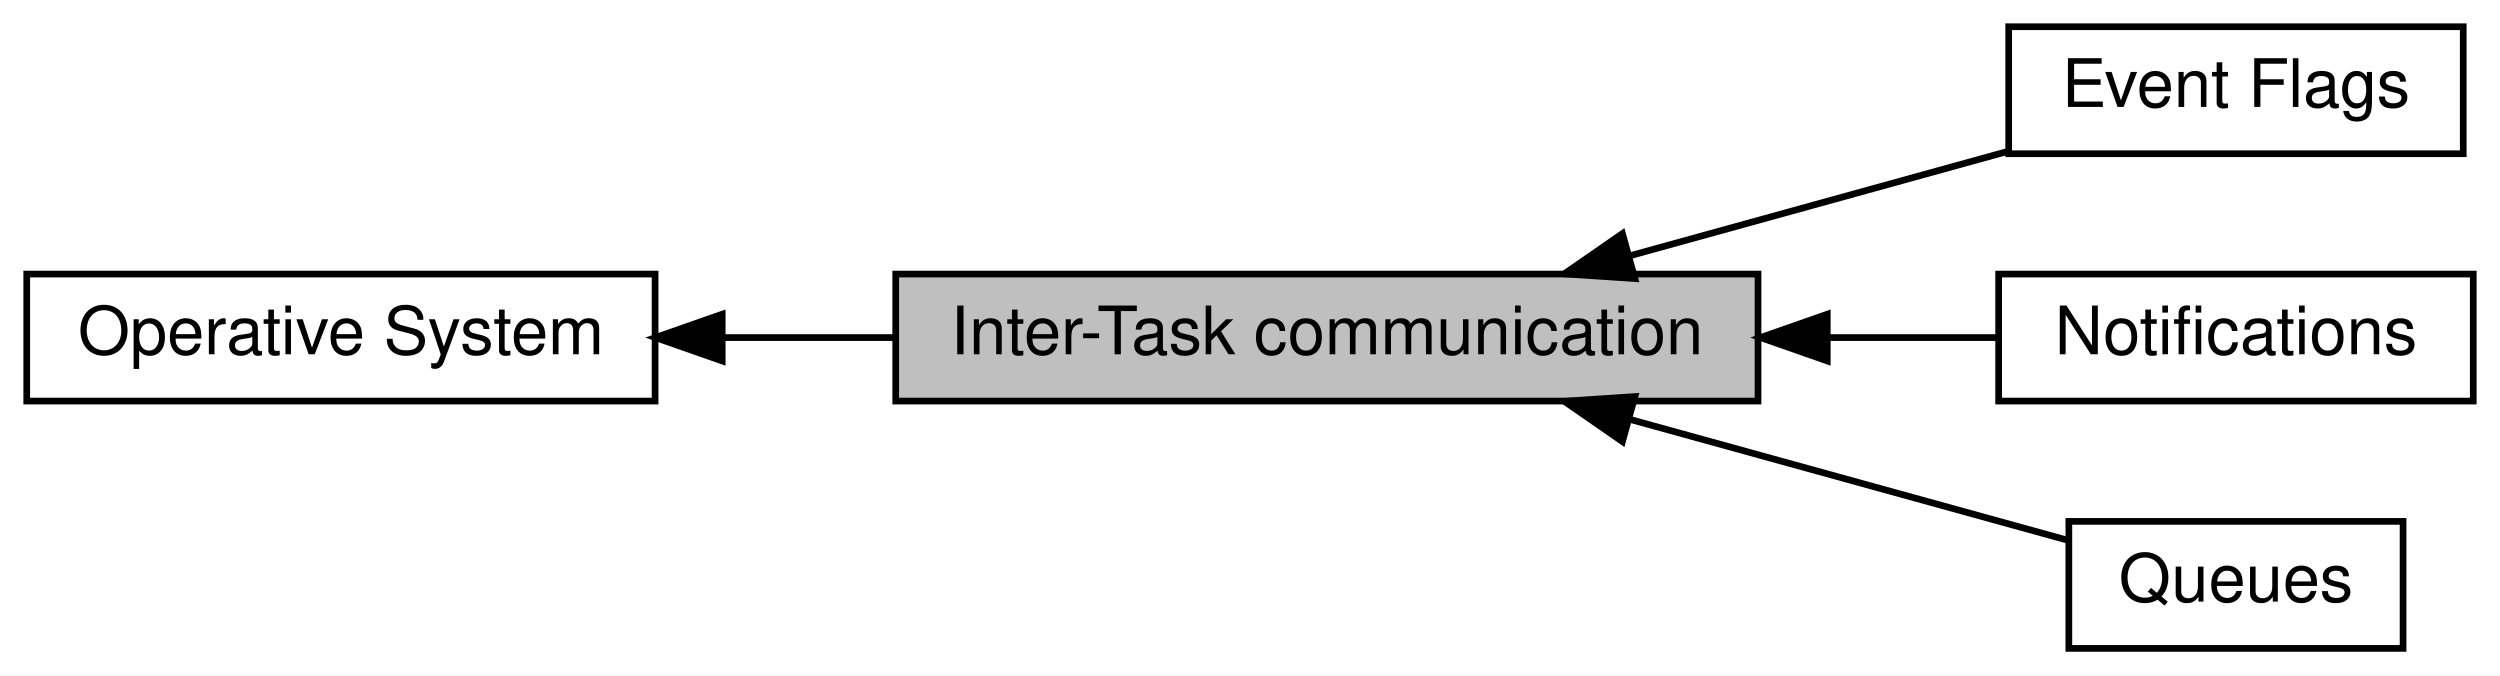
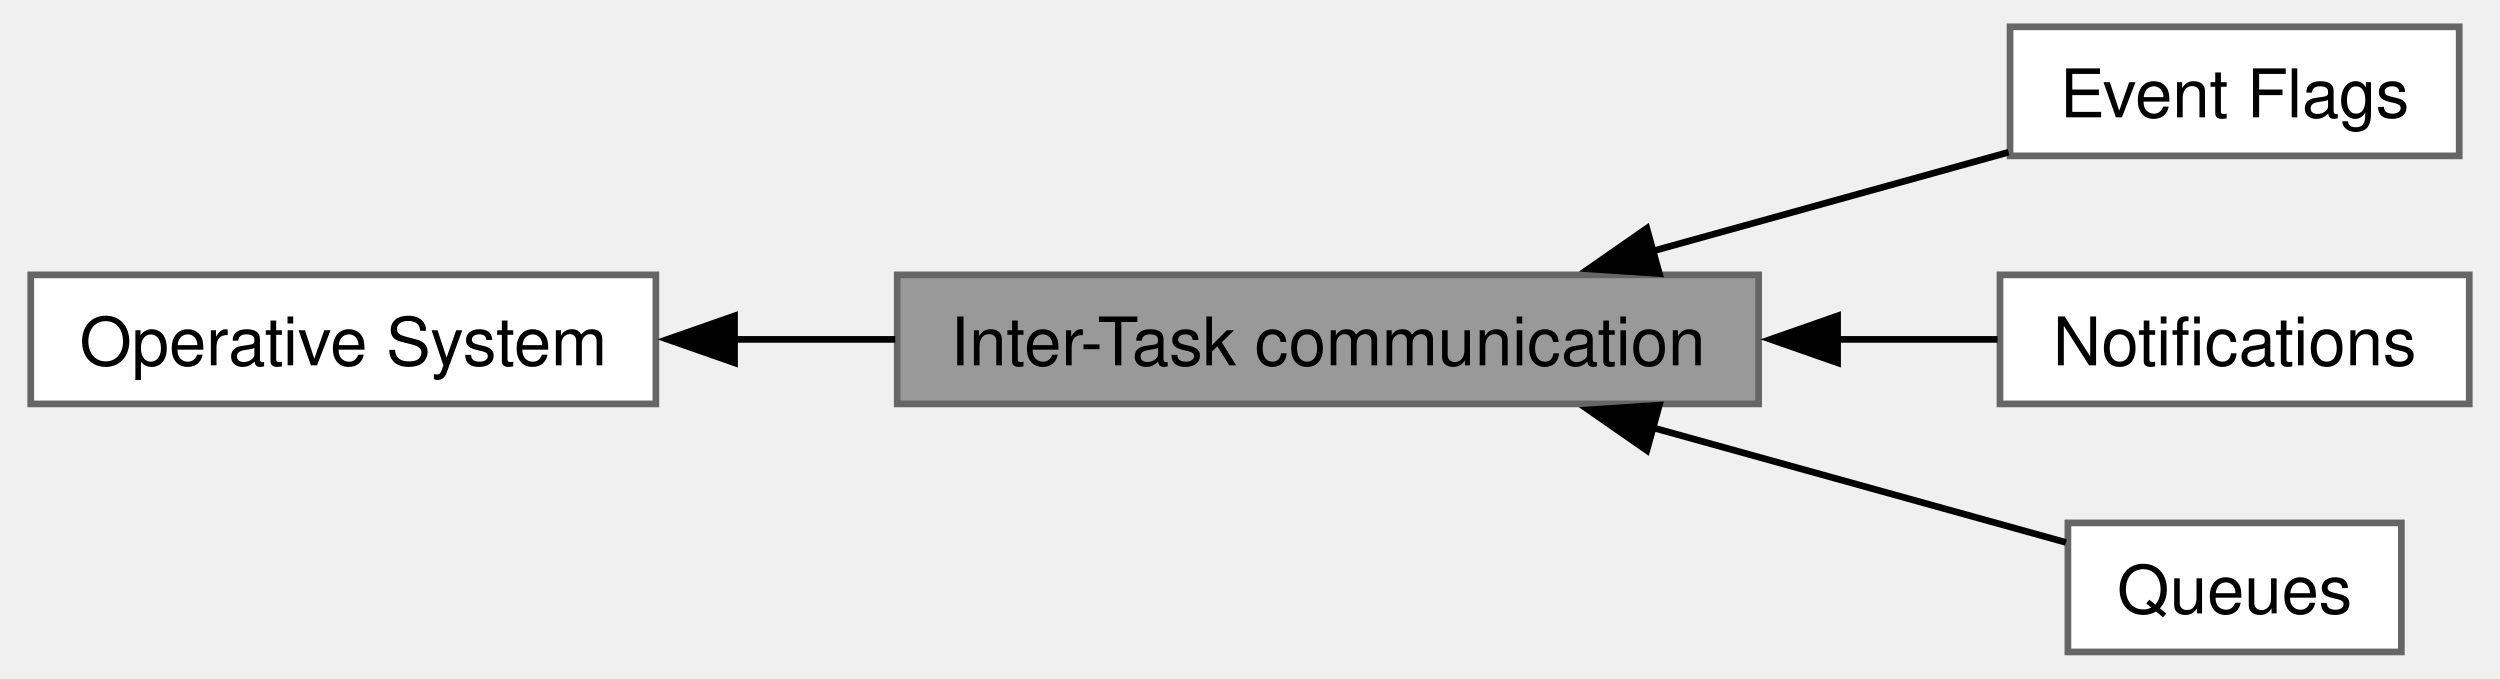
- <svg xmlns="http://www.w3.org/2000/svg" xmlns:xlink="http://www.w3.org/1999/xlink" width="374pt" height="101pt" viewBox="0.00 0.00 374.00 101.00">
-   <g id="graph0" class="graph" transform="scale(1 1) rotate(0) translate(4 97)">
-     <polygon fill="white" stroke="transparent" points="-4,4 -4,-97 370,-97 370,4 -4,4" />
-     <g id="node1" class="node">
-       <g id="a_node1">
+ <svg xmlns="http://www.w3.org/2000/svg" xmlns:xlink="http://www.w3.org/1999/xlink" width="372pt" height="101pt" viewBox="0.00 0.00 371.75 101.25">
+   <g id="graph0" class="graph" transform="scale(1 1) rotate(0) translate(4 97.25)">
+     <g id="Node000005" class="node">
+       <g id="a_Node000005">
        <a xlink:href="group__qeventflags.html" target="_top" xlink:title="API interface for the built-in-task Event Flags.">
-           <polygon fill="white" stroke="black" points="364.5,-93 296.5,-93 296.5,-74 364.5,-74 364.5,-93" />
-           <text text-anchor="middle" x="330.5" y="-81" font-family="Helvetica,sans-Serif" font-size="10.00">Event Flags</text>
+           <polygon fill="white" stroke="#666666" points="362.25,-93.25 295.25,-93.25 295.25,-74 362.25,-74 362.25,-93.25" />
+           <text text-anchor="middle" x="328.75" y="-79.75" font-family="Helvetica,sans-Serif" font-size="10.00">Event Flags</text>
        </a>
      </g>
    </g>
-     <g id="node2" class="node">
-       <g id="a_node2">
+     <g id="Node000004" class="node">
+       <g id="a_Node000004">
        <a xlink:href="group__qnot.html" target="_top" xlink:title="API interface for task Notifications.">
-           <polygon fill="white" stroke="black" points="366,-56 295,-56 295,-37 366,-37 366,-56" />
-           <text text-anchor="middle" x="330.5" y="-44" font-family="Helvetica,sans-Serif" font-size="10.00">Notifications</text>
+           <polygon fill="white" stroke="#666666" points="363.75,-56.25 293.75,-56.25 293.75,-37 363.75,-37 363.75,-56.25" />
+           <text text-anchor="middle" x="328.75" y="-42.75" font-family="Helvetica,sans-Serif" font-size="10.00">Notifications</text>
        </a>
      </g>
    </g>
-     <g id="node3" class="node">
-       <g id="a_node3">
+     <g id="Node000002" class="node">
+       <g id="a_Node000002">
        <a xlink:href="group__qos.html" target="_top" xlink:title=" ">
-           <polygon fill="white" stroke="black" points="94,-56 0,-56 0,-37 94,-37 94,-56" />
-           <text text-anchor="middle" x="47" y="-44" font-family="Helvetica,sans-Serif" font-size="10.00">Operative System</text>
+           <polygon fill="white" stroke="#666666" points="93.25,-56.25 0,-56.25 0,-37 93.25,-37 93.25,-56.25" />
+           <text text-anchor="middle" x="46.62" y="-42.75" font-family="Helvetica,sans-Serif" font-size="10.00">Operative System</text>
        </a>
      </g>
    </g>
-     <g id="node4" class="node">
-       <g id="a_node4">
+     <g id="Node000001" class="node">
+       <g id="a_Node000001">
        <a xlink:title="Inter-Task communication primitives : Queues, Notifications and Event-flags.">
-           <polygon fill="#bfbfbf" stroke="black" points="259,-56 130,-56 130,-37 259,-37 259,-56" />
-           <text text-anchor="middle" x="194.5" y="-44" font-family="Helvetica,sans-Serif" font-size="10.00">Inter-Task communication</text>
+           <polygon fill="#999999" stroke="#666666" points="257.75,-56.25 129.25,-56.25 129.25,-37 257.75,-37 257.75,-56.25" />
+           <text text-anchor="middle" x="193.5" y="-42.75" font-family="Helvetica,sans-Serif" font-size="10.00">Inter-Task communication</text>
        </a>
      </g>
    </g>
    <g id="edge1" class="edge">
-       <path fill="none" stroke="black" d="M104.15,-46.5C112.6,-46.5 121.36,-46.5 129.95,-46.5" />
-       <polygon fill="black" stroke="black" points="104.04,-43 94.04,-46.5 104.04,-50 104.04,-43" />
+       <path fill="none" stroke="black" d="M104.84,-46.62C112.76,-46.62 120.93,-46.62 128.96,-46.62" />
+       <polygon fill="black" stroke="black" points="104.98,-43.13 94.98,-46.63 104.98,-50.13 104.98,-43.13" />
    </g>
    <g id="edge4" class="edge">
-       <path fill="none" stroke="black" d="M239.7,-58.7C258.21,-63.82 279.37,-69.66 296.49,-74.39" />
-       <polygon fill="black" stroke="black" points="240.58,-55.32 230.01,-56.03 238.72,-62.06 240.58,-55.32" />
+       <path fill="none" stroke="black" d="M241.85,-59.77C259.45,-64.66 279.02,-70.09 295.03,-74.54" />
+       <polygon fill="black" stroke="black" points="242.94,-56.44 232.37,-57.14 241.07,-63.19 242.94,-56.44" />
    </g>
    <g id="edge3" class="edge">
-       <path fill="none" stroke="black" d="M269.42,-46.5C278.3,-46.5 287.02,-46.5 294.94,-46.5" />
-       <polygon fill="black" stroke="black" points="269.36,-43 259.36,-46.5 269.36,-50 269.36,-43" />
+       <path fill="none" stroke="black" d="M269.43,-46.62C277.77,-46.62 285.93,-46.62 293.38,-46.62" />
+       <polygon fill="black" stroke="black" points="269.52,-43.13 259.52,-46.63 269.52,-50.13 269.52,-43.13" />
    </g>
-     <g id="node5" class="node">
-       <g id="a_node5">
+     <g id="Node000003" class="node">
+       <g id="a_Node000003">
        <a xlink:href="group__qqueues.html" target="_top" xlink:title="API interface to create and handle Queues.">
-           <polygon fill="white" stroke="black" points="355.5,-19 305.5,-19 305.5,0 355.5,0 355.5,-19" />
-           <text text-anchor="middle" x="330.5" y="-7" font-family="Helvetica,sans-Serif" font-size="10.00">Queues</text>
+           <polygon fill="white" stroke="#666666" points="353.62,-19.25 303.88,-19.25 303.88,0 353.62,0 353.62,-19.25" />
+           <text text-anchor="middle" x="328.75" y="-5.75" font-family="Helvetica,sans-Serif" font-size="10.00">Queues</text>
        </a>
      </g>
    </g>
    <g id="edge2" class="edge">
-       <path fill="none" stroke="black" d="M239.74,-34.29C261.55,-28.26 287.03,-21.23 305.25,-16.2" />
-       <polygon fill="black" stroke="black" points="238.72,-30.94 230.01,-36.97 240.58,-37.68 238.72,-30.94" />
+       <path fill="none" stroke="black" d="M241.85,-33.48C262.74,-27.68 286.39,-21.11 303.58,-16.34" />
+       <polygon fill="black" stroke="black" points="241.07,-30.06 232.37,-36.11 242.94,-36.81 241.07,-30.06" />
    </g>
  </g>
</svg>
